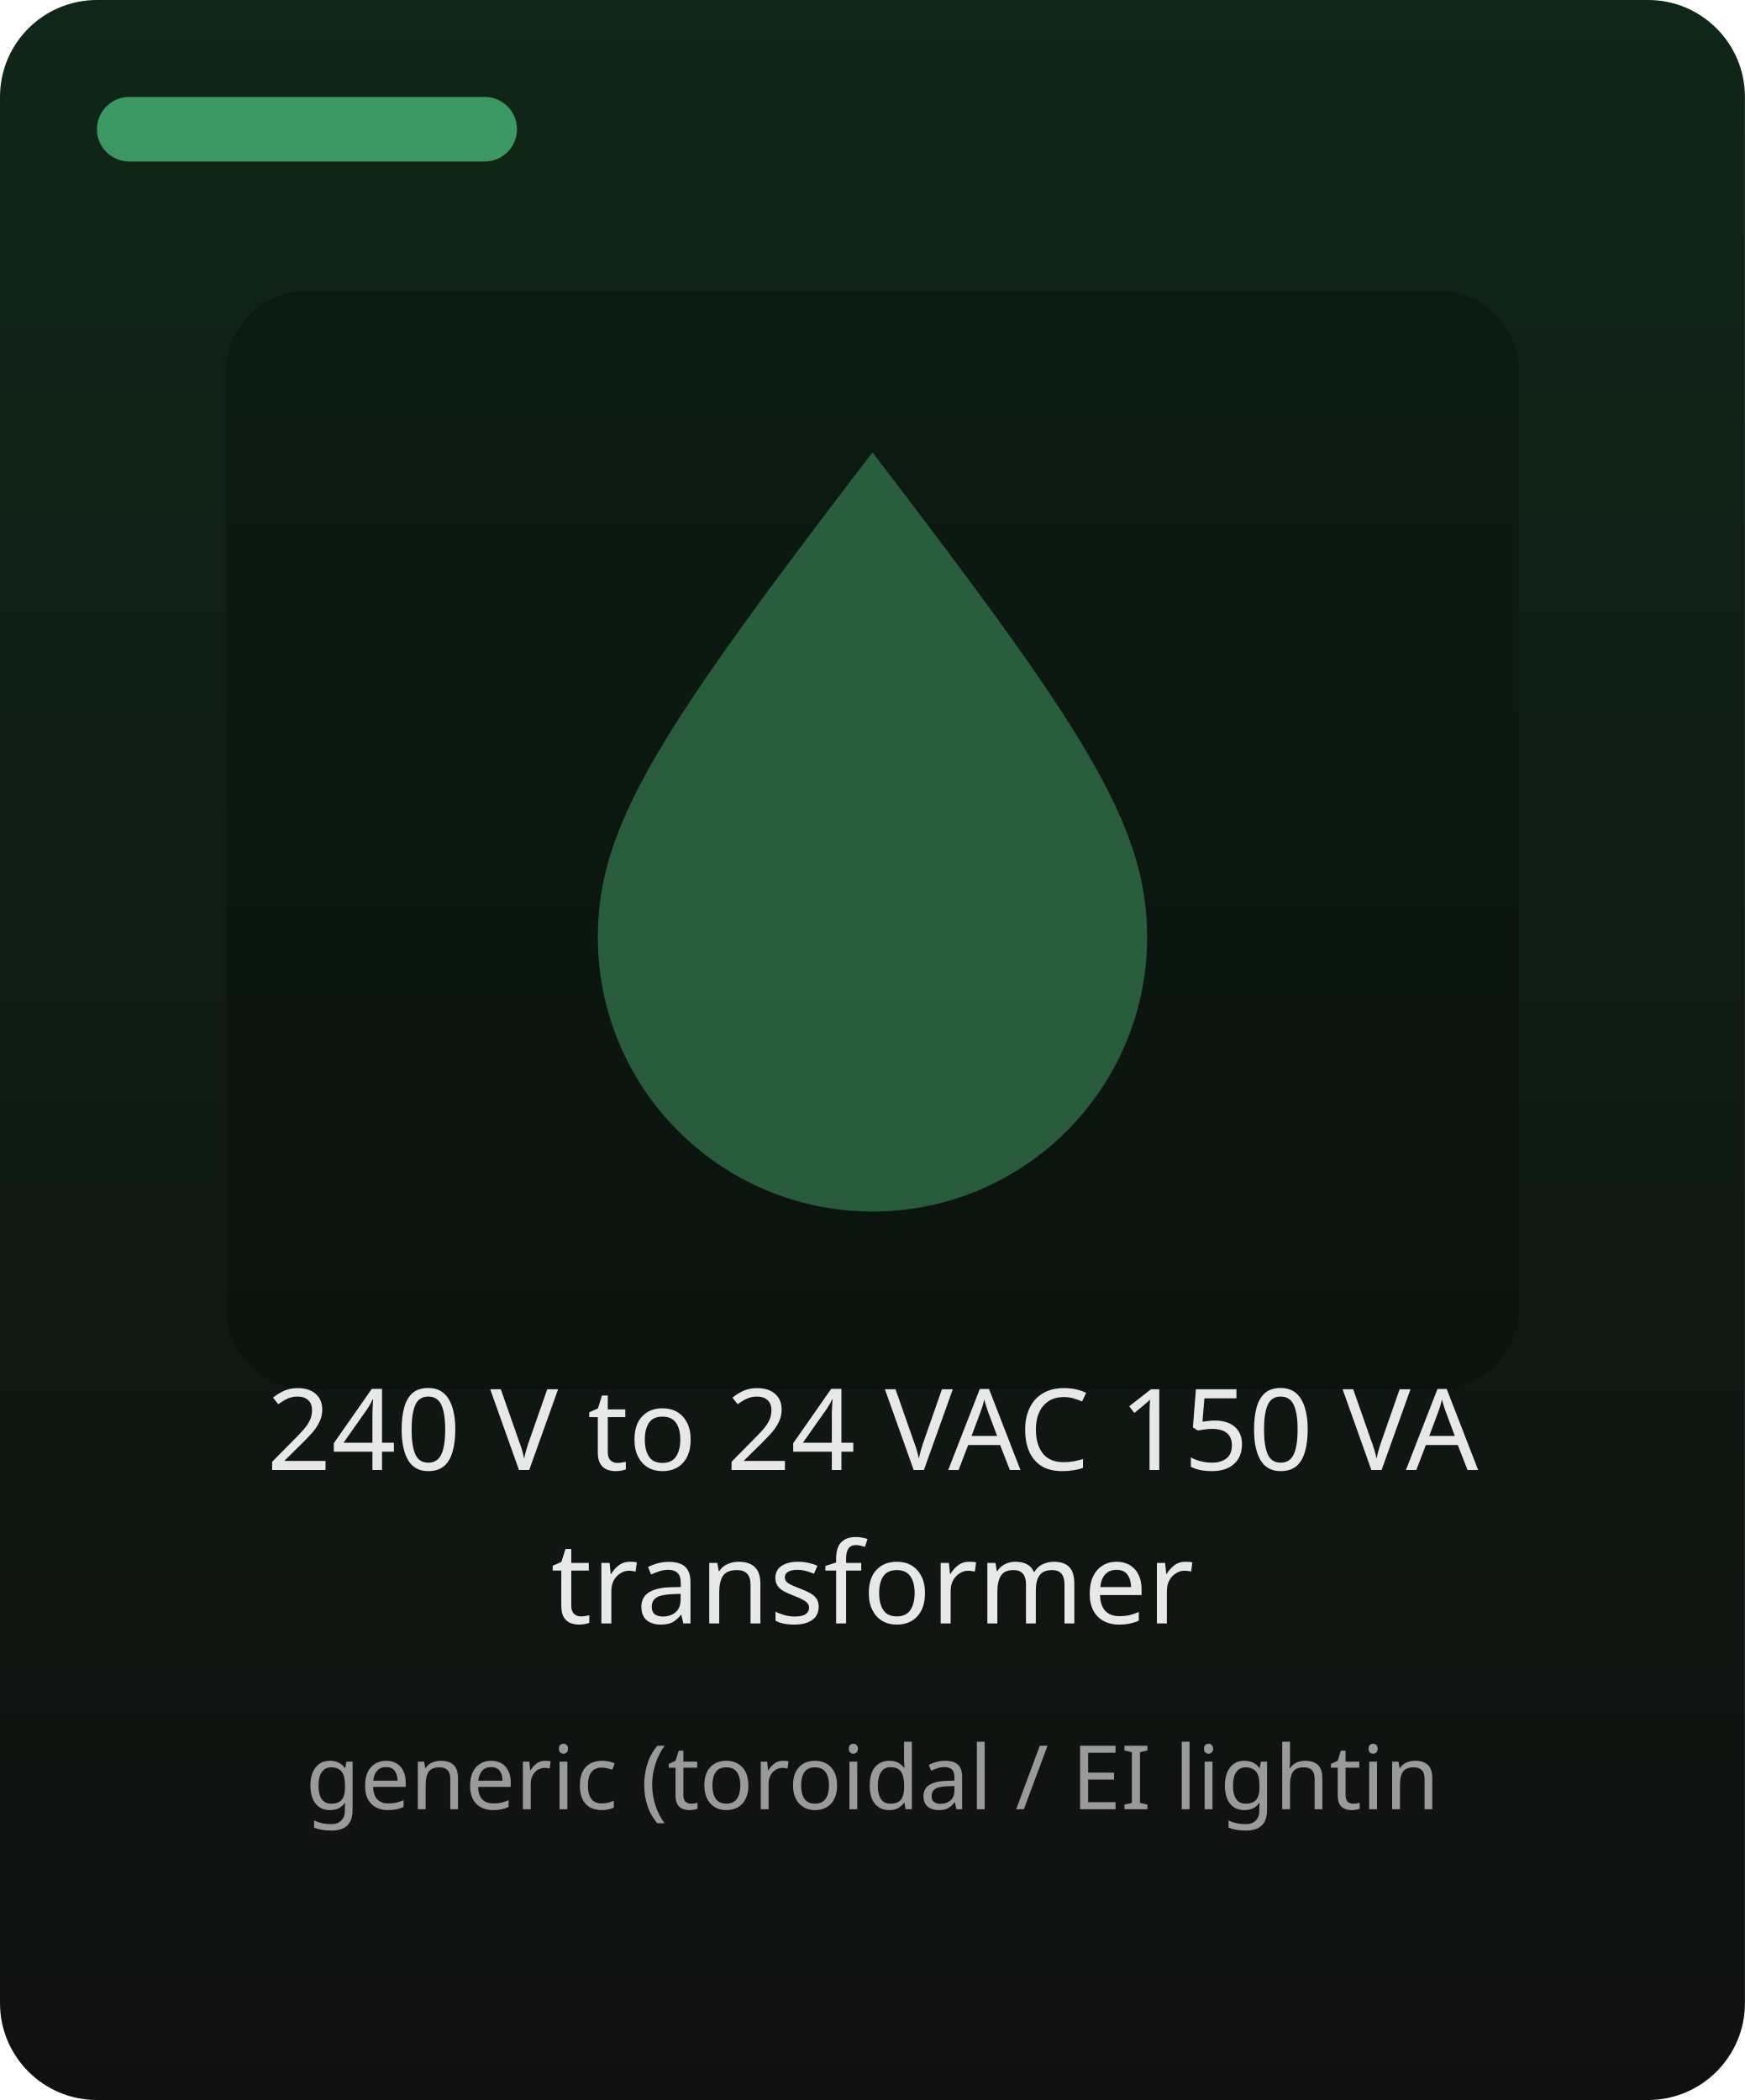
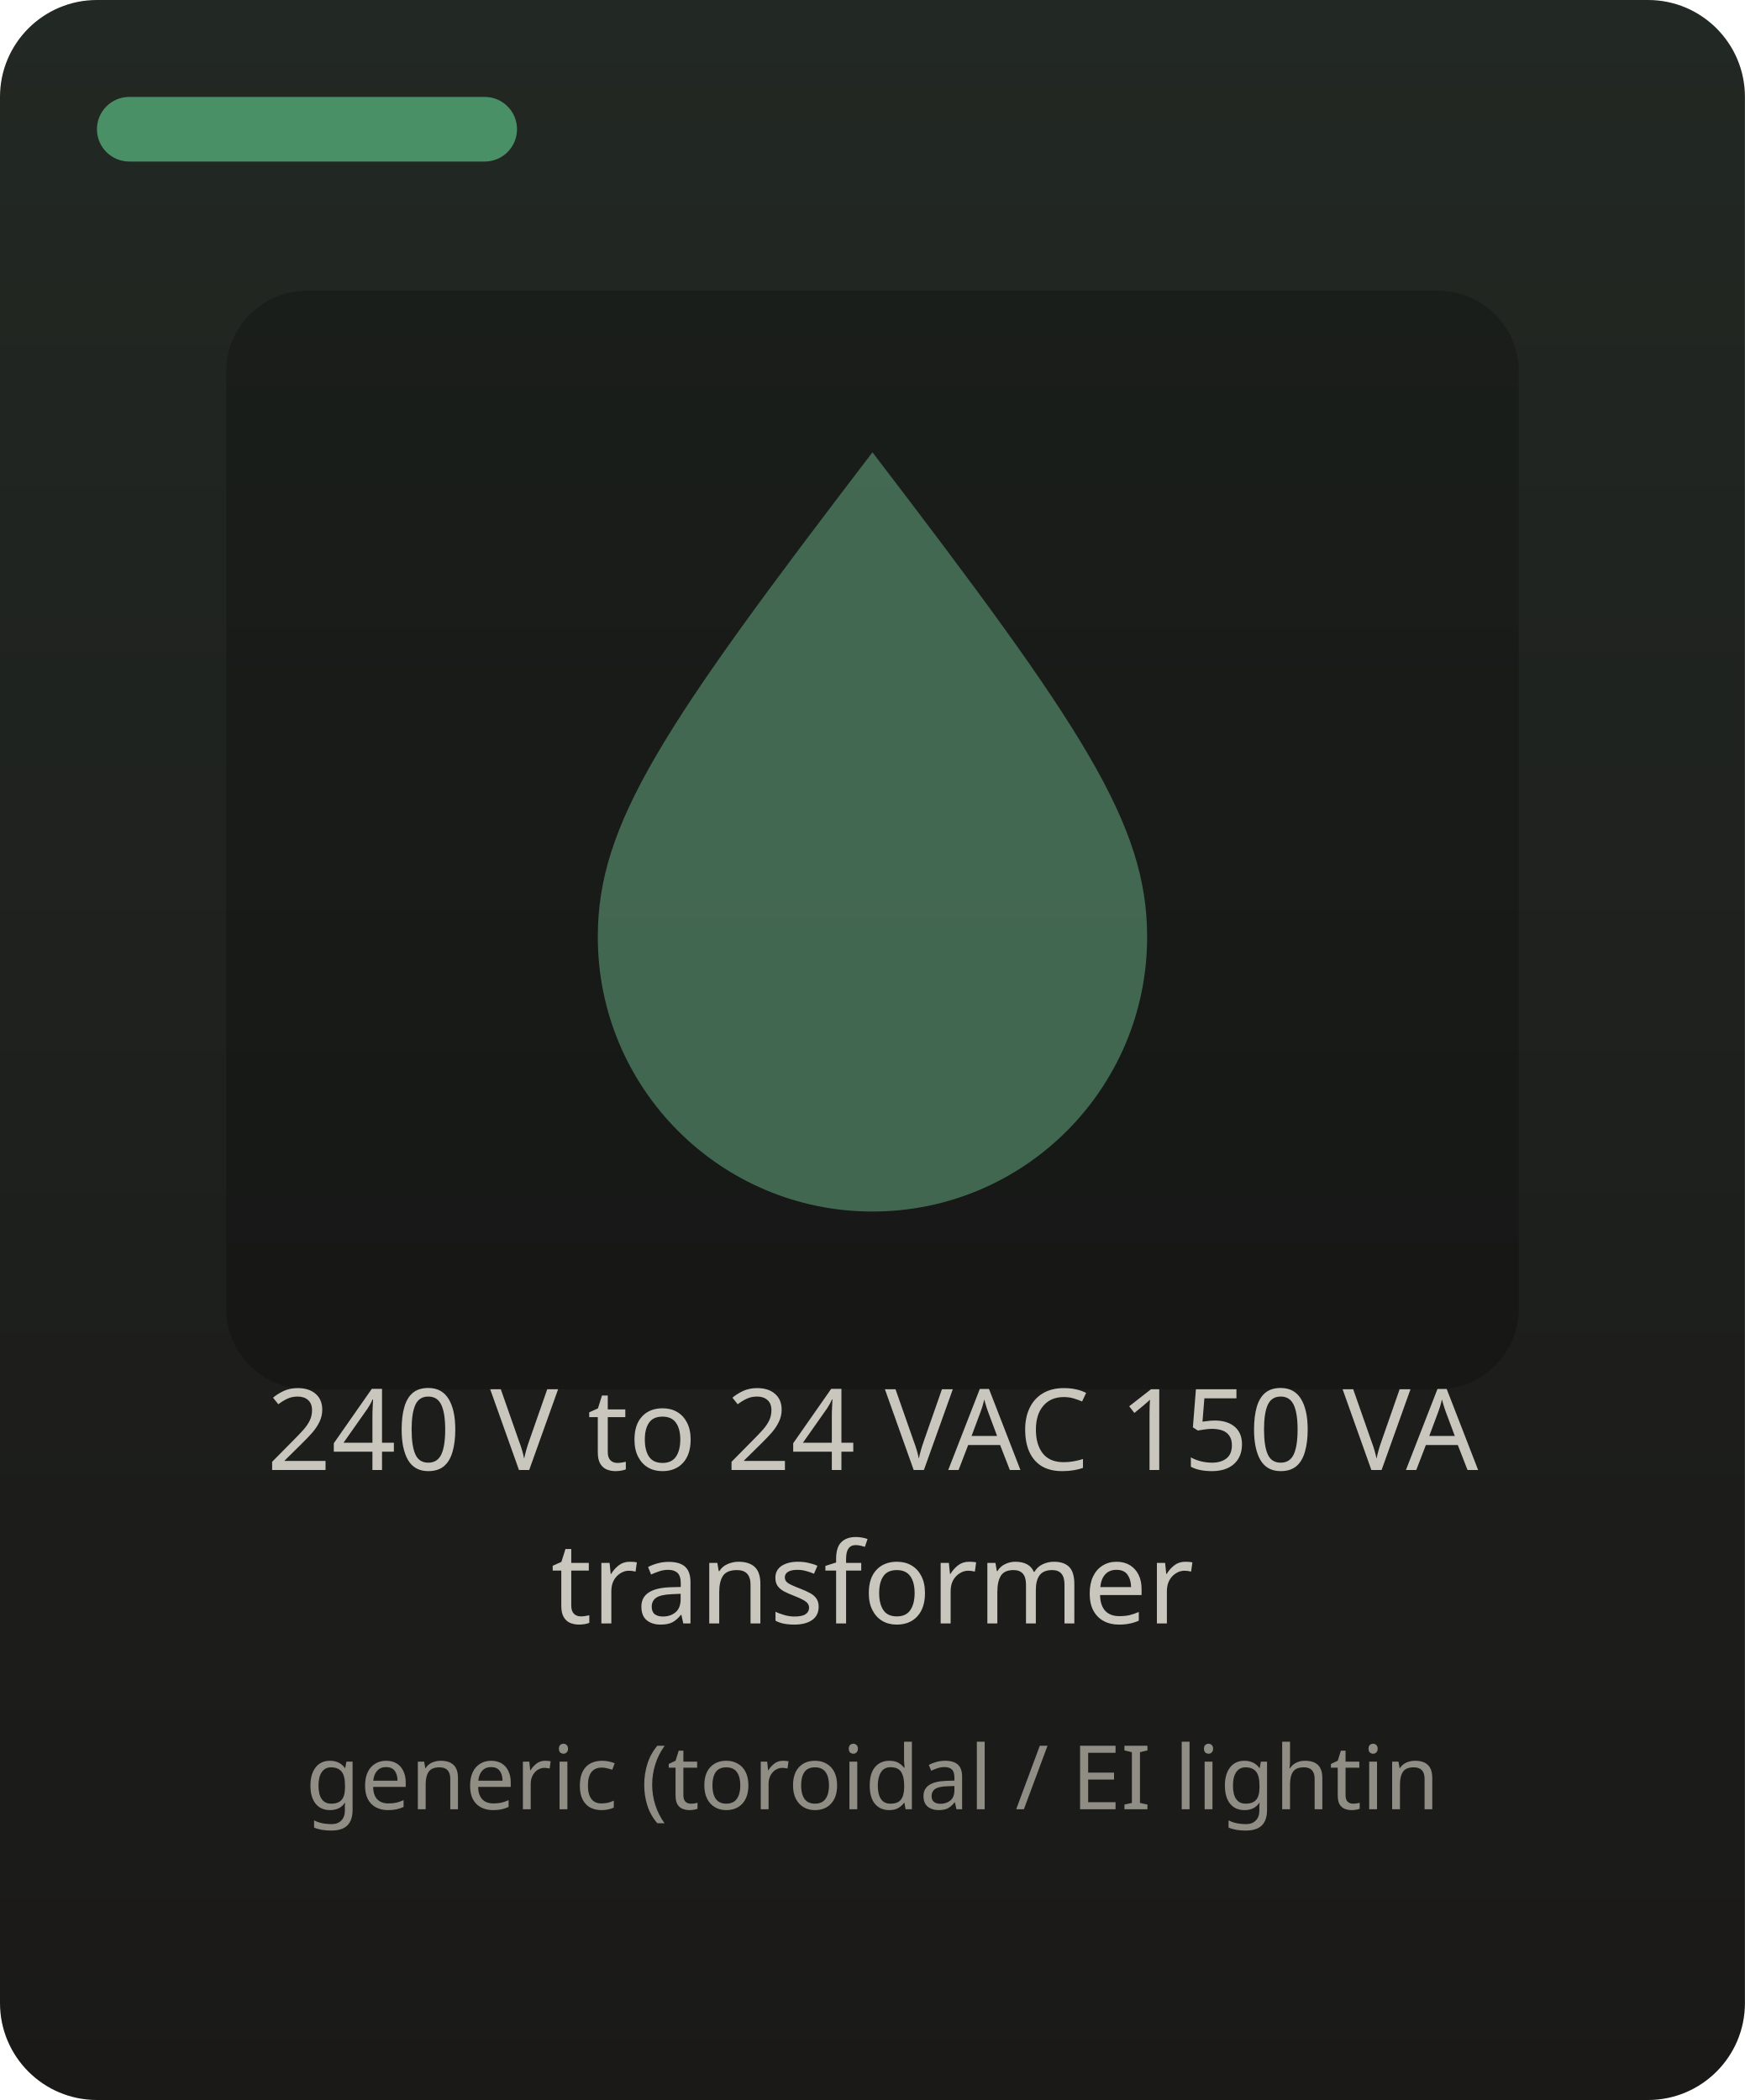
<svg xmlns="http://www.w3.org/2000/svg" viewBox="0 0 216 260" width="216" height="260" role="img" aria-label="240 V to 24 VAC 150 VA transformer">
  <defs>
    <linearGradient id="g" x1="0" y1="0" x2="0" y2="1">
-       <stop offset="0" stop-color="#102618" />
-       <stop offset="1" stop-color="#101010" />
+       <stop offset="0" stop-color="#222823" />
+       <stop offset="1" stop-color="#1a1918" />
    </linearGradient>
  </defs>
  <rect width="216" height="260" rx="12" fill="url(#g)" />
  <rect x="28" y="36" width="160" height="136" rx="10" fill="#000" opacity=".22" />
-   <path d="M108 56 c26 34 34 46 34 60 a34 34 0 0 1-68 0 c0-14 8-26 34-60z" fill="#3a8a5a" opacity=".6" />
-   <rect x="12" y="12" width="52" height="8" rx="4" fill="#3fa46a" opacity=".9" />
-   <text x="108" y="182" text-anchor="middle" font-size="14" fill="#e8e8e8" font-family="ui-sans-serif,system-ui,sans-serif">240 V to 24 VAC 150 VA</text>
-   <text x="108" y="201" text-anchor="middle" font-size="14" fill="#e8e8e8" font-family="ui-sans-serif,system-ui,sans-serif">transformer</text>
-   <text x="108" y="224" text-anchor="middle" font-size="11" fill="#9a9a9a" font-family="ui-sans-serif,system-ui,sans-serif">generic (toroidal / EI lightin</text>
+   <path d="M108 56 c26 34 34 46 34 60 a34 34 0 0 1-68 0 c0-14 8-26 34-60z" fill="#5f9b78" opacity=".6" />
+   <rect x="12" y="12" width="52" height="8" rx="4" fill="#4f9b6f" opacity=".9" />
+   <text x="108" y="182" text-anchor="middle" font-size="14" fill="#c9c6bd" font-family="ui-sans-serif,system-ui,sans-serif">240 V to 24 VAC 150 VA</text>
+   <text x="108" y="201" text-anchor="middle" font-size="14" fill="#c9c6bd" font-family="ui-sans-serif,system-ui,sans-serif">transformer</text>
+   <text x="108" y="224" text-anchor="middle" font-size="11" fill="#908d85" font-family="ui-sans-serif,system-ui,sans-serif">generic (toroidal / EI lightin</text>
</svg>
